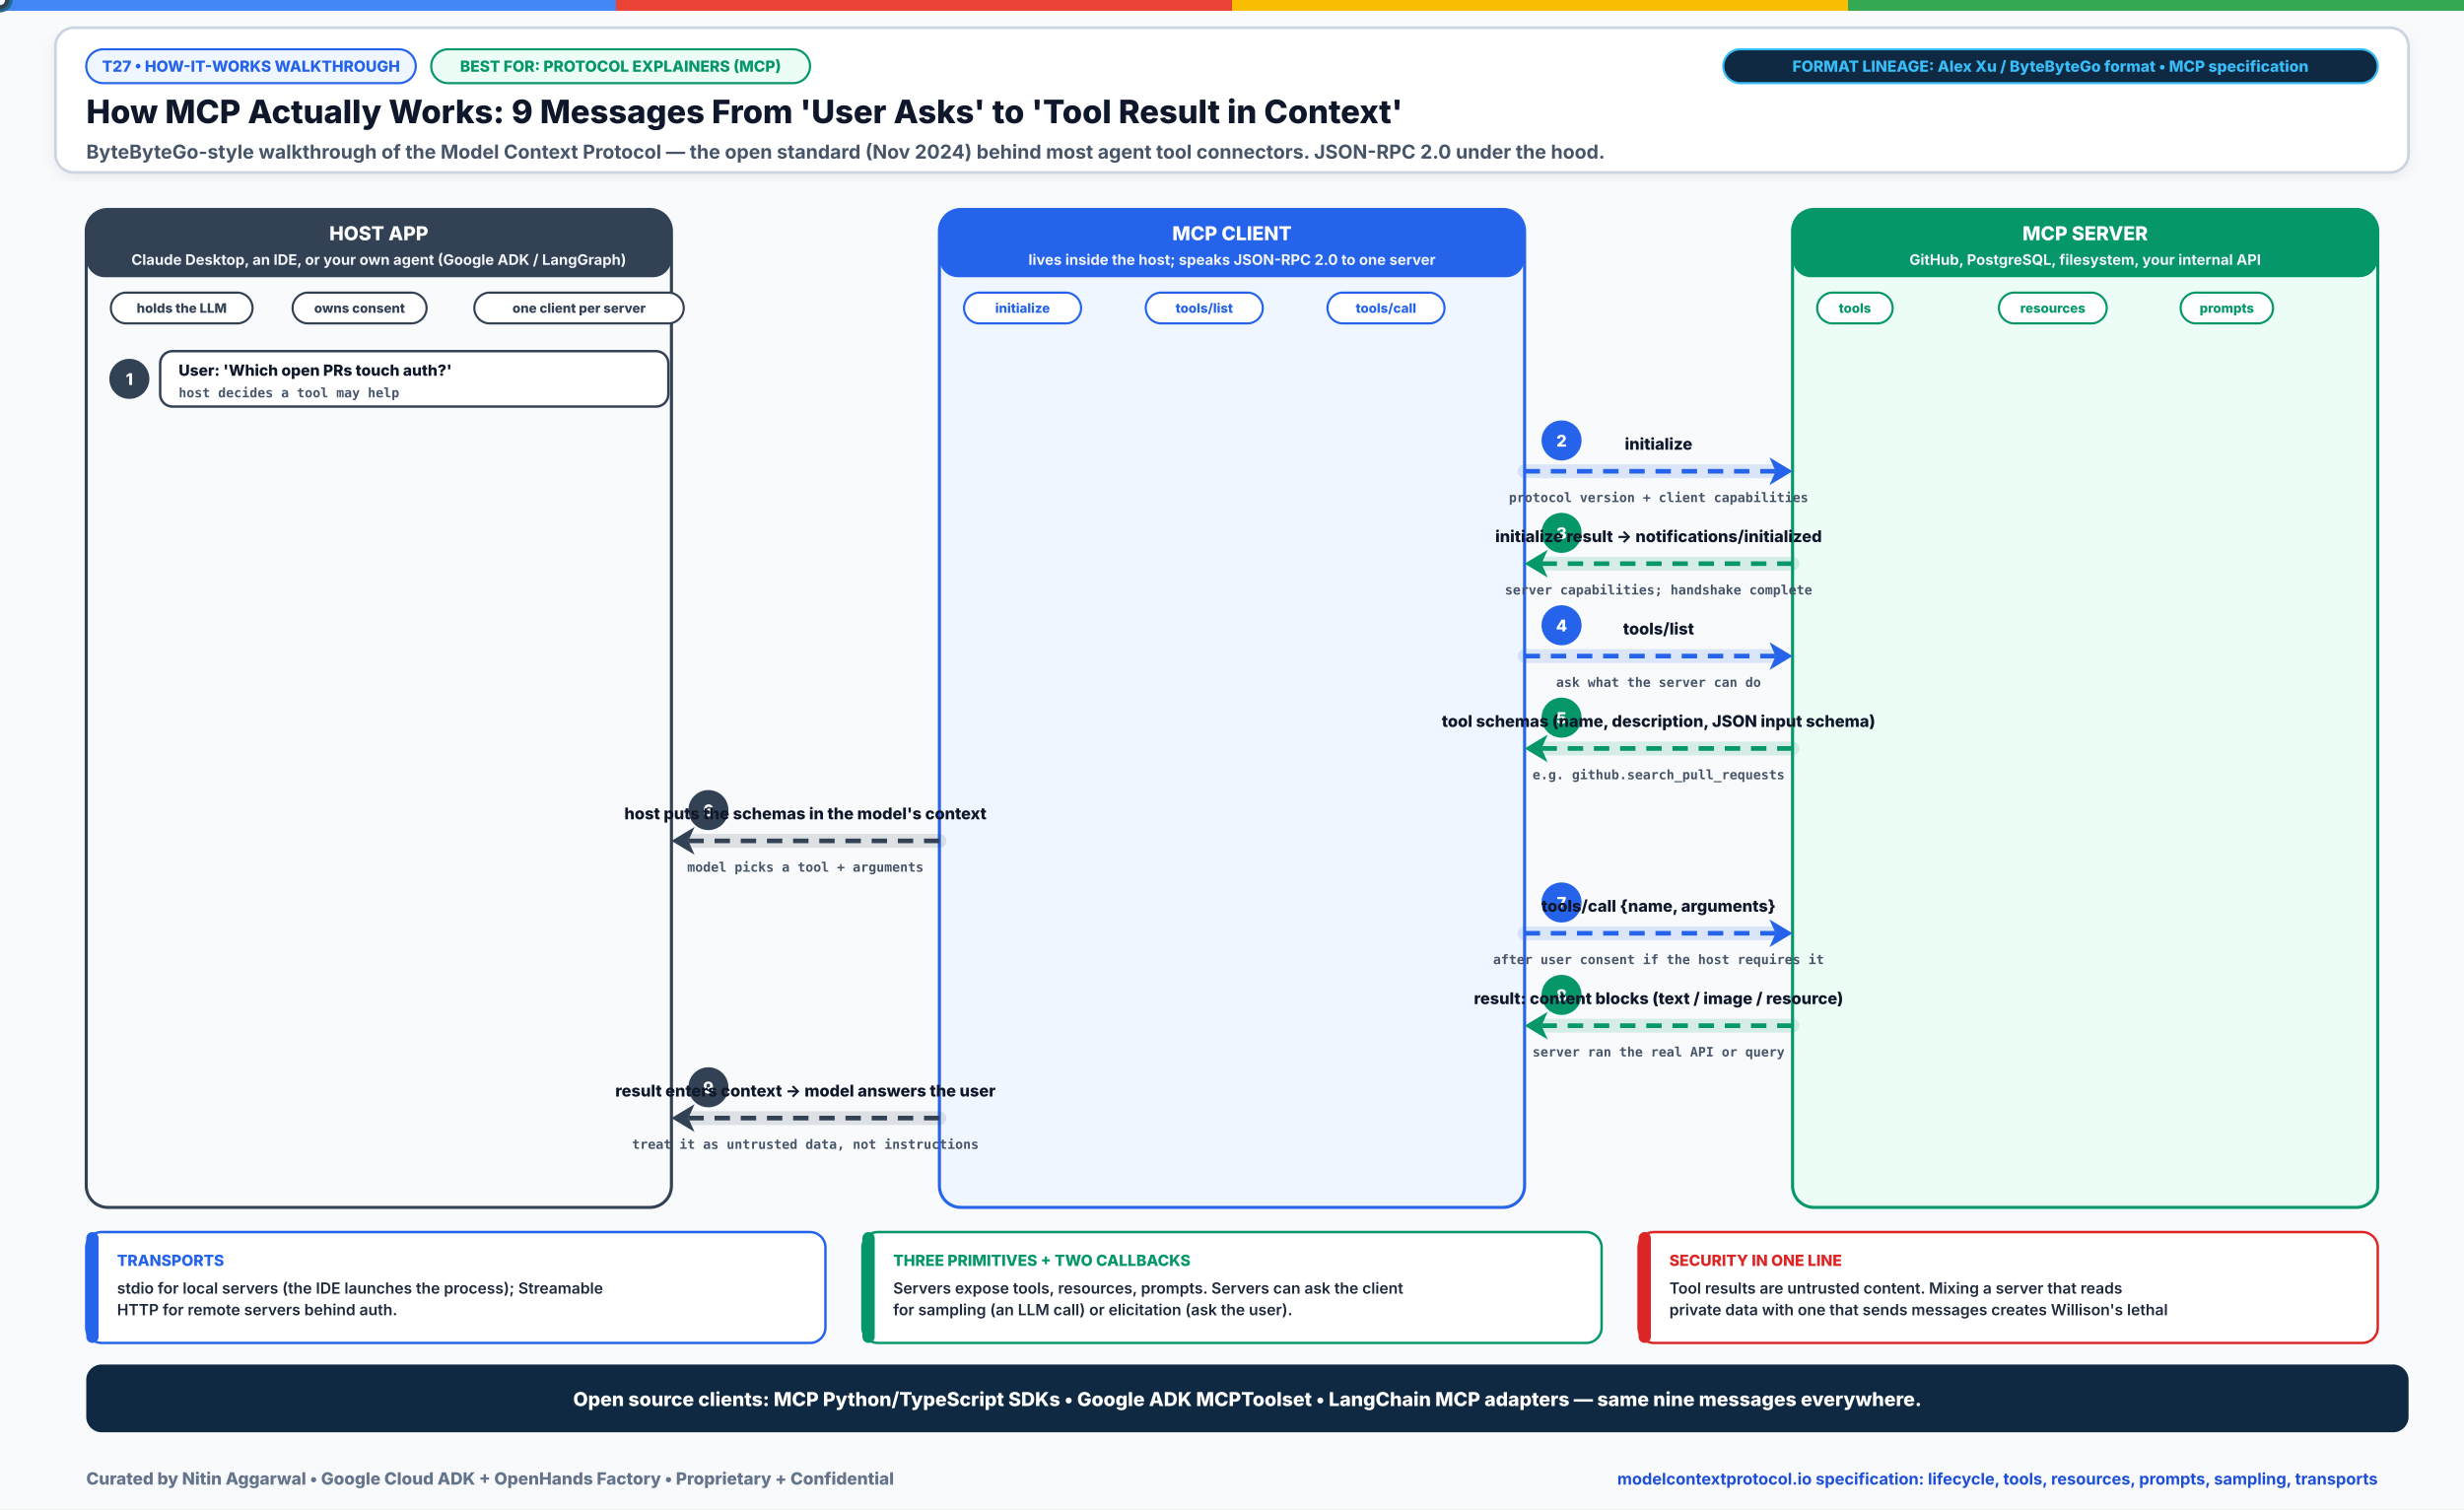
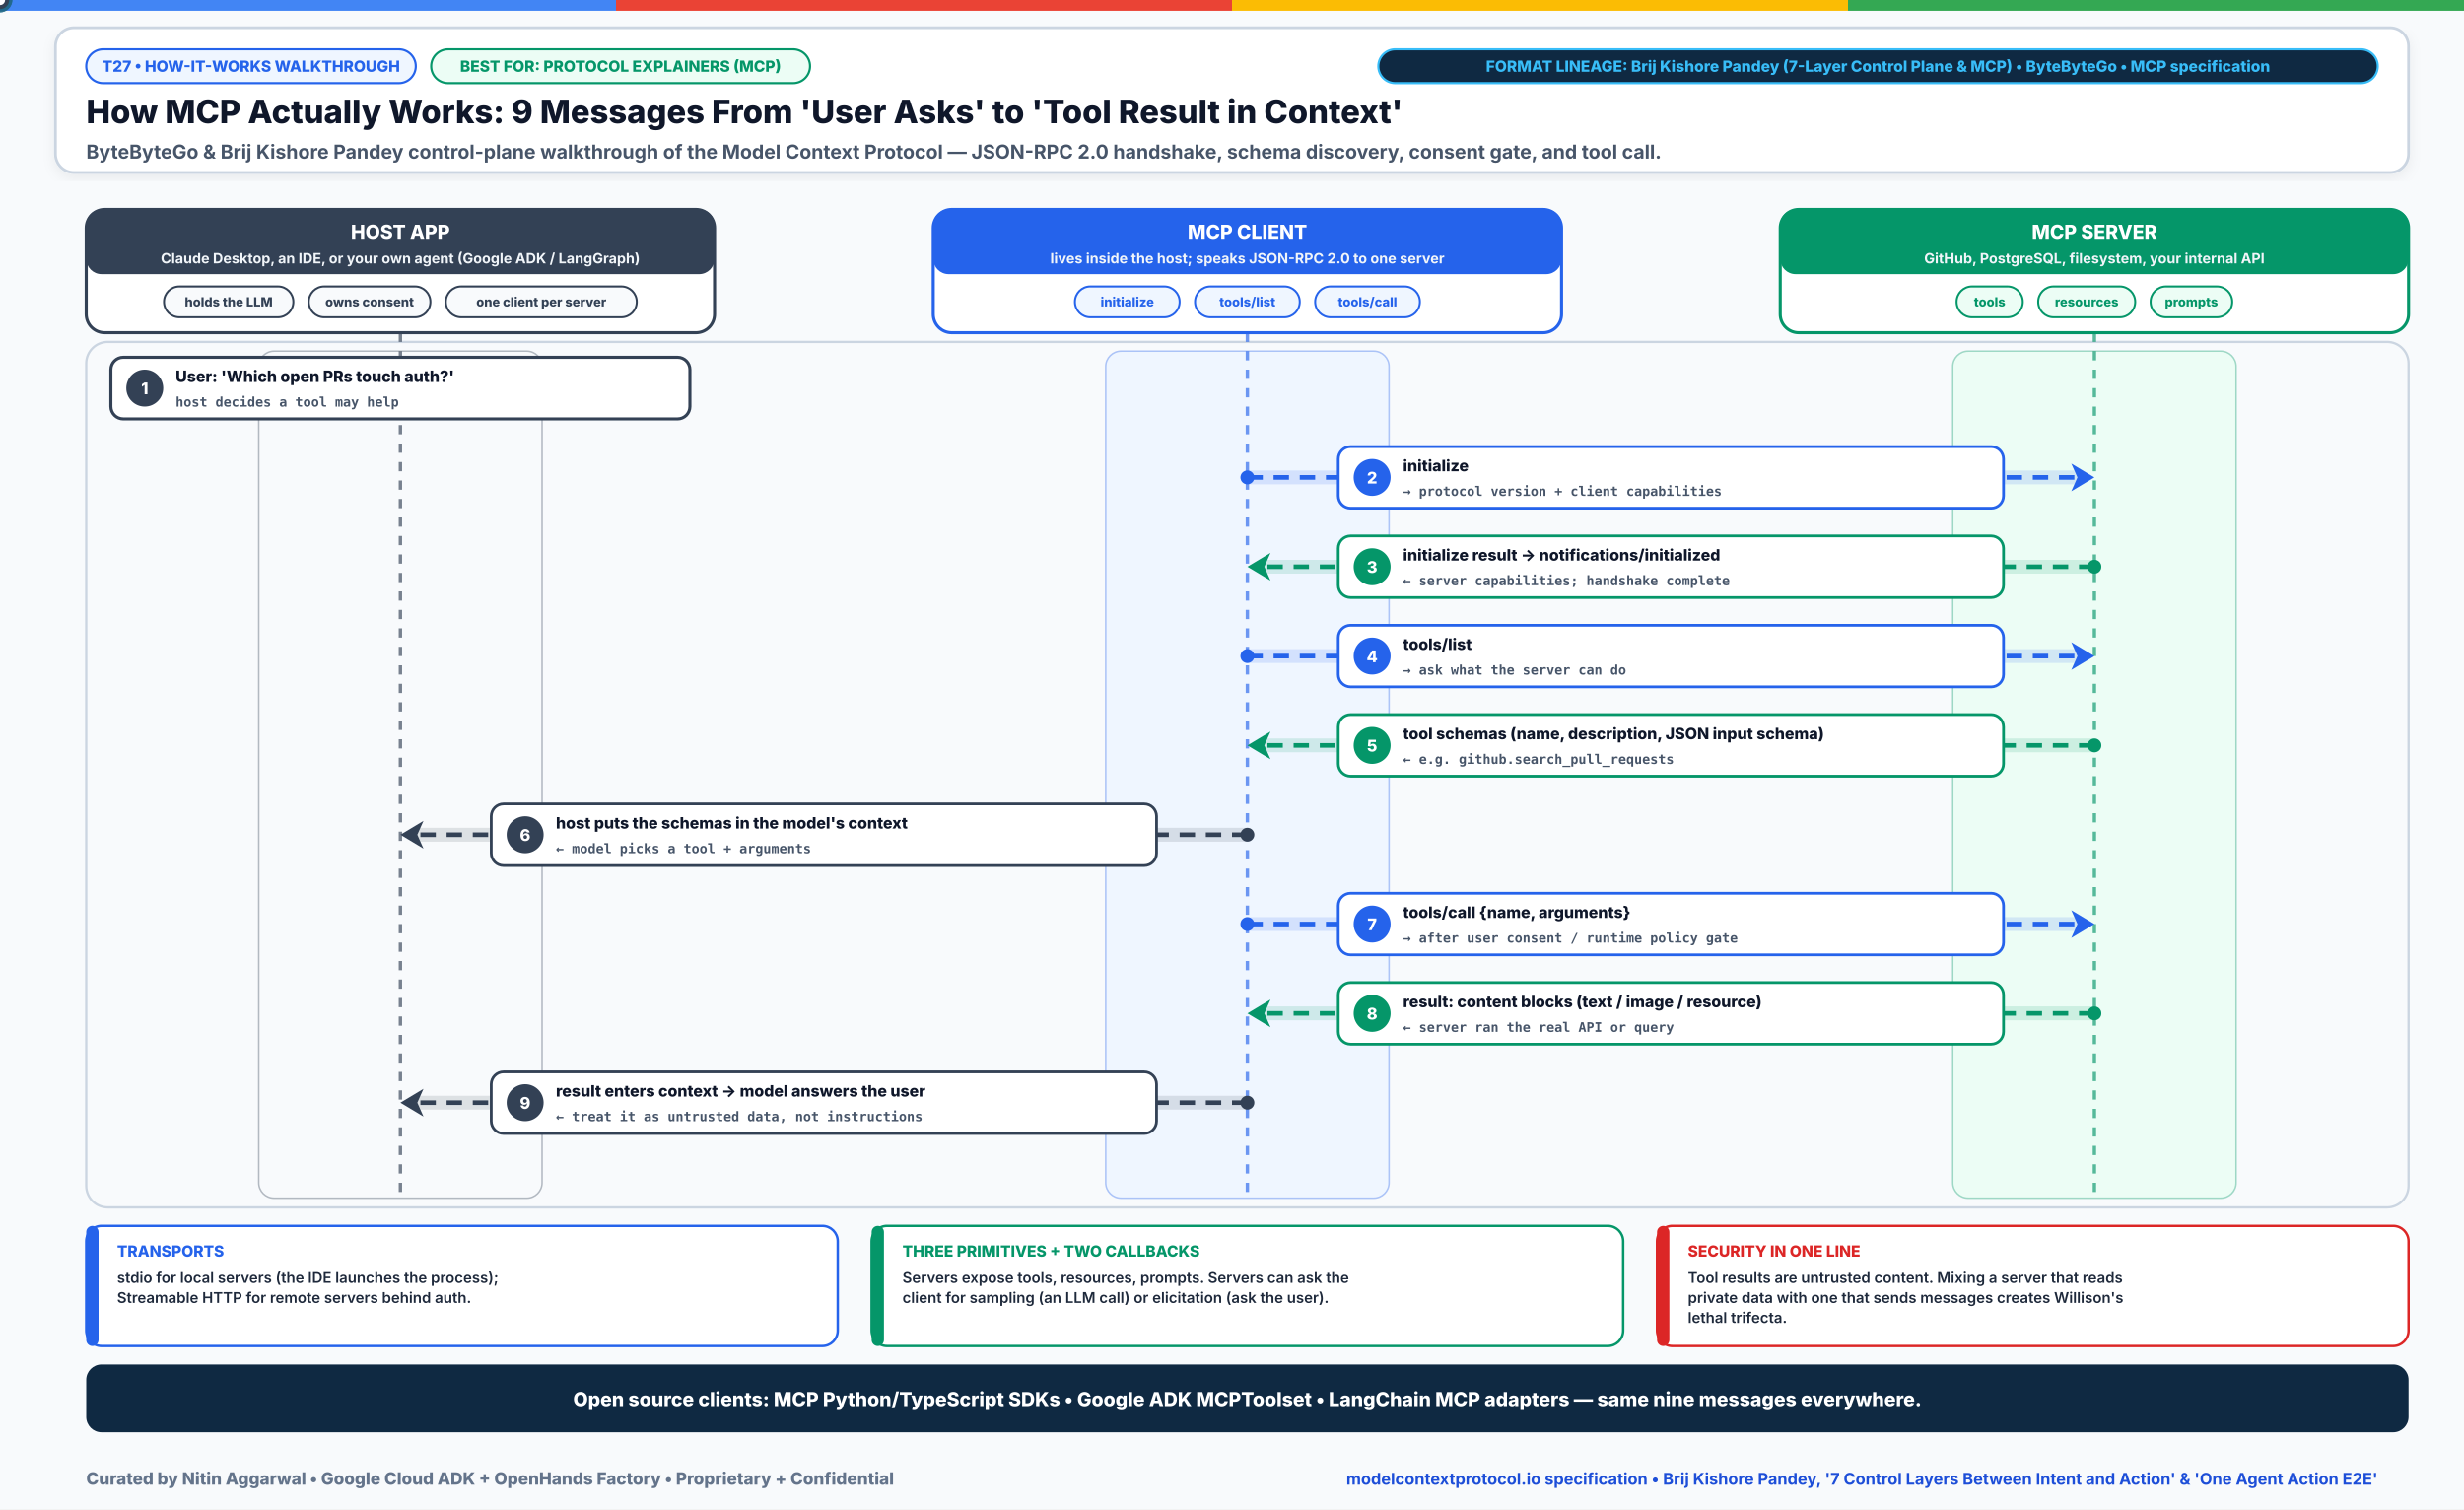
<svg xmlns="http://www.w3.org/2000/svg" viewBox="0 0 1600 980" width="1600" height="980">
  <defs>
    <filter id="shadow" x="-2%" y="-2%" width="104%" height="108%">
      <feDropShadow dx="0" dy="3" stdDeviation="4" flood-color="#0F172A" flood-opacity="0.06" />
    </filter>
    <style>
@keyframes flowDash { from { stroke-dashoffset: 40; } to { stroke-dashoffset: 0; } }
.flow-line { animation: flowDash 1.0s linear infinite; }
@keyframes pulseStroke { 0%,100% { stroke-width: 2.4px; } 50% { stroke-width: 5px; } }
.pulse { animation: pulseStroke 2.2s ease-in-out infinite; }
@keyframes blink { 0%,100% { opacity: 1; } 50% { opacity: 0.35; } }
.blink { animation: blink 1.4s ease-in-out infinite; }
@keyframes growX { from { transform: scaleX(0.02); } to { transform: scaleX(1); } }
.grow-x { transform-box: fill-box; transform-origin: left center; animation: growX 1.5s ease-out 0.2s both; }
@keyframes breathe { 0%,100% { transform: scale(1); } 50% { transform: scale(1.05); } }
.breathe { transform-box: fill-box; transform-origin: center; animation: breathe 2.6s ease-in-out infinite; }
</style>
  </defs>
  <rect x="0.0" y="0.0" width="1600.0" height="980.0" rx="0" fill="#F8FAFC" />
  <rect x="0.0" y="0.0" width="400.0" height="7.0" rx="0" fill="#4285F4" />
  <rect x="400.0" y="0.0" width="400.0" height="7.0" rx="0" fill="#EA4335" />
  <rect x="800.0" y="0.0" width="400.0" height="7.0" rx="0" fill="#FBBC04" />
  <rect x="1200.0" y="0.0" width="400.0" height="7.0" rx="0" fill="#34A853" />
  <rect x="36.0" y="18.0" width="1528.0" height="94.0" rx="12" fill="#FFFFFF" stroke="#CBD5E1" stroke-width="1.8" filter="url(#shadow)" />
  <rect x="56.0" y="32.0" width="214" height="22" rx="11.0" fill="#EFF6FF" stroke="#2563EB" stroke-width="1.4" />
  <text x="163.0" y="46.6" font-family="Inter, -apple-system, Helvetica, Arial, sans-serif" font-size="10" font-weight="800" fill="#2563EB" text-anchor="middle">T27 • HOW-IT-WORKS WALKTHROUGH</text>
  <rect x="280.0" y="32.0" width="246" height="22" rx="11.0" fill="#ECFDF5" stroke="#059669" stroke-width="1.4" />
  <text x="403.0" y="46.6" font-family="Inter, -apple-system, Helvetica, Arial, sans-serif" font-size="10" font-weight="800" fill="#059669" text-anchor="middle">BEST FOR: PROTOCOL EXPLAINERS (MCP)</text>
-   <rect x="1119.0" y="32.0" width="425" height="22" rx="11.0" fill="#0F2942" stroke="#38BDF8" stroke-width="1.4" />
-   <text x="1331.5" y="46.6" font-family="Inter, -apple-system, Helvetica, Arial, sans-serif" font-size="10" font-weight="800" fill="#38BDF8" text-anchor="middle">FORMAT LINEAGE: Alex Xu / ByteByteGo format • MCP specification</text>
+   <rect x="895.0" y="32.0" width="649" height="22" rx="11.0" fill="#0F2942" stroke="#38BDF8" stroke-width="1.4" />
+   <text x="1219.5" y="46.6" font-family="Inter, -apple-system, Helvetica, Arial, sans-serif" font-size="10" font-weight="800" fill="#38BDF8" text-anchor="middle">FORMAT LINEAGE: Brij Kishore Pandey (7-Layer Control Plane &amp; MCP) • ByteByteGo • MCP specification</text>
  <text x="56.0" y="80.0" font-family="Inter, -apple-system, Helvetica, Arial, sans-serif" font-size="21" font-weight="800" fill="#0F172A" text-anchor="start">How MCP Actually Works: 9 Messages From 'User Asks' to 'Tool Result in Context'</text>
-   <text x="56.0" y="103.0" font-family="Inter, -apple-system, Helvetica, Arial, sans-serif" font-size="12.5" font-weight="700" fill="#475569" text-anchor="start">ByteByteGo-style walkthrough of the Model Context Protocol — the open standard (Nov 2024) behind most agent tool connectors. JSON-RPC 2.0 under the hood.</text>
-   <rect x="56.0" y="136.0" width="380.0" height="648.0" rx="14" fill="#F8FAFC" stroke="#334155" stroke-width="2" />
-   <rect x="56.0" y="136.0" width="380.0" height="44.0" rx="12" fill="#334155" />
-   <text x="246.0" y="156.0" font-family="Inter, -apple-system, Helvetica, Arial, sans-serif" font-size="12.5" font-weight="800" fill="#FFFFFF" text-anchor="middle">HOST APP</text>
-   <text x="246.0" y="172.0" font-family="Inter, -apple-system, Helvetica, Arial, sans-serif" font-size="9.5" font-weight="700" fill="#F1F5F9" text-anchor="middle">Claude Desktop, an IDE, or your own agent (Google ADK / LangGraph)</text>
-   <rect x="72.0" y="190.0" width="92" height="20" rx="10.0" fill="#FFFFFF" stroke="#334155" stroke-width="1.4" />
-   <text x="118.0" y="203.1" font-family="Inter, -apple-system, Helvetica, Arial, sans-serif" font-size="8.5" font-weight="800" fill="#334155" text-anchor="middle">holds the LLM</text>
-   <rect x="190.0" y="190.0" width="87" height="20" rx="10.0" fill="#FFFFFF" stroke="#334155" stroke-width="1.4" />
-   <text x="233.5" y="203.1" font-family="Inter, -apple-system, Helvetica, Arial, sans-serif" font-size="8.5" font-weight="800" fill="#334155" text-anchor="middle">owns consent</text>
-   <rect x="308.0" y="190.0" width="136" height="20" rx="10.0" fill="#FFFFFF" stroke="#334155" stroke-width="1.4" />
-   <text x="376.0" y="203.1" font-family="Inter, -apple-system, Helvetica, Arial, sans-serif" font-size="8.5" font-weight="800" fill="#334155" text-anchor="middle">one client per server</text>
-   <rect x="610.0" y="136.0" width="380.0" height="648.0" rx="14" fill="#EFF6FF" stroke="#2563EB" stroke-width="2" />
-   <rect x="610.0" y="136.0" width="380.0" height="44.0" rx="12" fill="#2563EB" />
-   <text x="800.0" y="156.0" font-family="Inter, -apple-system, Helvetica, Arial, sans-serif" font-size="12.5" font-weight="800" fill="#FFFFFF" text-anchor="middle">MCP CLIENT</text>
-   <text x="800.0" y="172.0" font-family="Inter, -apple-system, Helvetica, Arial, sans-serif" font-size="9.5" font-weight="700" fill="#F1F5F9" text-anchor="middle">lives inside the host; speaks JSON-RPC 2.0 to one server</text>
-   <rect x="626.0" y="190.0" width="76" height="20" rx="10.0" fill="#FFFFFF" stroke="#2563EB" stroke-width="1.4" />
-   <text x="664.0" y="203.1" font-family="Inter, -apple-system, Helvetica, Arial, sans-serif" font-size="8.5" font-weight="800" fill="#2563EB" text-anchor="middle">initialize</text>
-   <rect x="744.0" y="190.0" width="76" height="20" rx="10.0" fill="#FFFFFF" stroke="#2563EB" stroke-width="1.4" />
-   <text x="782.0" y="203.1" font-family="Inter, -apple-system, Helvetica, Arial, sans-serif" font-size="8.5" font-weight="800" fill="#2563EB" text-anchor="middle">tools/list</text>
-   <rect x="862.0" y="190.0" width="76" height="20" rx="10.0" fill="#FFFFFF" stroke="#2563EB" stroke-width="1.4" />
-   <text x="900.0" y="203.1" font-family="Inter, -apple-system, Helvetica, Arial, sans-serif" font-size="8.5" font-weight="800" fill="#2563EB" text-anchor="middle">tools/call</text>
-   <rect x="1164.0" y="136.0" width="380.0" height="648.0" rx="14" fill="#ECFDF5" stroke="#059669" stroke-width="2" />
-   <rect x="1164.0" y="136.0" width="380.0" height="44.0" rx="12" fill="#059669" />
-   <text x="1354.0" y="156.0" font-family="Inter, -apple-system, Helvetica, Arial, sans-serif" font-size="12.5" font-weight="800" fill="#FFFFFF" text-anchor="middle">MCP SERVER</text>
-   <text x="1354.0" y="172.0" font-family="Inter, -apple-system, Helvetica, Arial, sans-serif" font-size="9.5" font-weight="700" fill="#F1F5F9" text-anchor="middle">GitHub, PostgreSQL, filesystem, your internal API</text>
-   <rect x="1180.0" y="190.0" width="49" height="20" rx="10.0" fill="#FFFFFF" stroke="#059669" stroke-width="1.4" />
-   <text x="1204.5" y="203.1" font-family="Inter, -apple-system, Helvetica, Arial, sans-serif" font-size="8.5" font-weight="800" fill="#059669" text-anchor="middle">tools</text>
-   <rect x="1298.0" y="190.0" width="70" height="20" rx="10.0" fill="#FFFFFF" stroke="#059669" stroke-width="1.4" />
-   <text x="1333.0" y="203.1" font-family="Inter, -apple-system, Helvetica, Arial, sans-serif" font-size="8.5" font-weight="800" fill="#059669" text-anchor="middle">resources</text>
-   <rect x="1416.0" y="190.0" width="60" height="20" rx="10.0" fill="#FFFFFF" stroke="#059669" stroke-width="1.4" />
-   <text x="1446.0" y="203.1" font-family="Inter, -apple-system, Helvetica, Arial, sans-serif" font-size="8.5" font-weight="800" fill="#059669" text-anchor="middle">prompts</text>
-   <circle cx="84.0" cy="246.0" r="13" fill="#334155" />
-   <text x="84.0" y="250.0" font-family="Inter, -apple-system, Helvetica, Arial, sans-serif" font-size="10.5" font-weight="800" fill="#FFFFFF" text-anchor="middle">1</text>
-   <rect x="104.0" y="228.0" width="330.0" height="36.0" rx="8" fill="#FFFFFF" stroke="#334155" stroke-width="1.6" />
-   <text x="116.0" y="244.0" font-family="Inter, -apple-system, Helvetica, Arial, sans-serif" font-size="10" font-weight="800" fill="#0F172A" text-anchor="start">User: 'Which open PRs touch auth?'</text>
-   <text x="116.0" y="258.0" font-family="ui-monospace, SFMono-Regular, Menlo, monospace" font-size="8.5" font-weight="700" fill="#475569" text-anchor="start">host decides a tool may help</text>
-   <path d="M 990.0 306.0 L 1154.0 306.0" fill="none" stroke="#2563EB" stroke-opacity="0.14" stroke-width="9" stroke-linecap="round" stroke-linejoin="round" />
-   <path d="M 990.0 306.0 L 1154.0 306.0" class="flow-line" fill="none" stroke="#2563EB" stroke-width="3" stroke-linejoin="round" stroke-dasharray="10 7" stroke-dashoffset="0.0" />
-   <polygon points="0,0 -15,-9 -11,0 -15,9" fill="#2563EB" transform="translate(1164.0 306.0) rotate(0.0)" />
+   <text x="56.0" y="103.0" font-family="Inter, -apple-system, Helvetica, Arial, sans-serif" font-size="12.5" font-weight="700" fill="#475569" text-anchor="start">ByteByteGo &amp; Brij Kishore Pandey control-plane walkthrough of the Model Context Protocol — JSON-RPC 2.0 handshake, schema discovery, consent gate, and tool call.</text>
+   <rect x="56.0" y="222.0" width="1508.0" height="562.0" rx="14" fill="#F8FAFC" stroke="#CBD5E1" stroke-width="1.5" />
+   <rect x="168.0" y="228.0" width="184.0" height="550.0" rx="10" fill="#F8FAFC" stroke="#334155" stroke-width="1.0" stroke-opacity="0.35" />
+   <line x1="260.0" y1="216" x2="260.0" y2="776" stroke="#334155" stroke-width="2.2" stroke-dasharray="6 6" stroke-opacity="0.65" />
+   <rect x="56.0" y="136.0" width="408.0" height="80.0" rx="12" fill="#FFFFFF" stroke="#334155" stroke-width="2" />
+   <rect x="56.0" y="136.0" width="408.0" height="42.0" rx="10" fill="#334155" />
+   <text x="260.0" y="155.0" font-family="Inter, -apple-system, Helvetica, Arial, sans-serif" font-size="12.5" font-weight="800" fill="#FFFFFF" text-anchor="middle">HOST APP</text>
+   <text x="260.0" y="171.0" font-family="Inter, -apple-system, Helvetica, Arial, sans-serif" font-size="9.2" font-weight="700" fill="#F1F5F9" text-anchor="middle">Claude Desktop, an IDE, or your own agent (Google ADK / LangGraph)</text>
+   <rect x="106.5" y="186" width="84" height="20" rx="10" fill="#F8FAFC" stroke="#334155" stroke-width="1.3" />
+   <text x="148.5" y="199.0" font-family="Inter, -apple-system, Helvetica, Arial, sans-serif" font-size="8.3" font-weight="800" fill="#334155" text-anchor="middle">holds the LLM</text>
+   <rect x="200.5" y="186" width="79" height="20" rx="10" fill="#F8FAFC" stroke="#334155" stroke-width="1.3" />
+   <text x="240.0" y="199.0" font-family="Inter, -apple-system, Helvetica, Arial, sans-serif" font-size="8.3" font-weight="800" fill="#334155" text-anchor="middle">owns consent</text>
+   <rect x="289.5" y="186" width="124" height="20" rx="10" fill="#F8FAFC" stroke="#334155" stroke-width="1.3" />
+   <text x="351.5" y="199.0" font-family="Inter, -apple-system, Helvetica, Arial, sans-serif" font-size="8.3" font-weight="800" fill="#334155" text-anchor="middle">one client per server</text>
+   <rect x="718.0" y="228.0" width="184.0" height="550.0" rx="10" fill="#EFF6FF" stroke="#2563EB" stroke-width="1.0" stroke-opacity="0.35" />
+   <line x1="810.0" y1="216" x2="810.0" y2="776" stroke="#2563EB" stroke-width="2.2" stroke-dasharray="6 6" stroke-opacity="0.65" />
+   <rect x="606.0" y="136.0" width="408.0" height="80.0" rx="12" fill="#FFFFFF" stroke="#2563EB" stroke-width="2" />
+   <rect x="606.0" y="136.0" width="408.0" height="42.0" rx="10" fill="#2563EB" />
+   <text x="810.0" y="155.0" font-family="Inter, -apple-system, Helvetica, Arial, sans-serif" font-size="12.5" font-weight="800" fill="#FFFFFF" text-anchor="middle">MCP CLIENT</text>
+   <text x="810.0" y="171.0" font-family="Inter, -apple-system, Helvetica, Arial, sans-serif" font-size="9.2" font-weight="700" fill="#F1F5F9" text-anchor="middle">lives inside the host; speaks JSON-RPC 2.0 to one server</text>
+   <rect x="698.0" y="186" width="68" height="20" rx="10" fill="#EFF6FF" stroke="#2563EB" stroke-width="1.3" />
+   <text x="732.0" y="199.0" font-family="Inter, -apple-system, Helvetica, Arial, sans-serif" font-size="8.3" font-weight="800" fill="#2563EB" text-anchor="middle">initialize</text>
+   <rect x="776.0" y="186" width="68" height="20" rx="10" fill="#EFF6FF" stroke="#2563EB" stroke-width="1.3" />
+   <text x="810.0" y="199.0" font-family="Inter, -apple-system, Helvetica, Arial, sans-serif" font-size="8.3" font-weight="800" fill="#2563EB" text-anchor="middle">tools/list</text>
+   <rect x="854.0" y="186" width="68" height="20" rx="10" fill="#EFF6FF" stroke="#2563EB" stroke-width="1.3" />
+   <text x="888.0" y="199.0" font-family="Inter, -apple-system, Helvetica, Arial, sans-serif" font-size="8.3" font-weight="800" fill="#2563EB" text-anchor="middle">tools/call</text>
+   <rect x="1268.0" y="228.0" width="184.0" height="550.0" rx="10" fill="#ECFDF5" stroke="#059669" stroke-width="1.0" stroke-opacity="0.35" />
+   <line x1="1360.0" y1="216" x2="1360.0" y2="776" stroke="#059669" stroke-width="2.2" stroke-dasharray="6 6" stroke-opacity="0.65" />
+   <rect x="1156.0" y="136.0" width="408.0" height="80.0" rx="12" fill="#FFFFFF" stroke="#059669" stroke-width="2" />
+   <rect x="1156.0" y="136.0" width="408.0" height="42.0" rx="10" fill="#059669" />
+   <text x="1360.0" y="155.0" font-family="Inter, -apple-system, Helvetica, Arial, sans-serif" font-size="12.5" font-weight="800" fill="#FFFFFF" text-anchor="middle">MCP SERVER</text>
+   <text x="1360.0" y="171.0" font-family="Inter, -apple-system, Helvetica, Arial, sans-serif" font-size="9.2" font-weight="700" fill="#F1F5F9" text-anchor="middle">GitHub, PostgreSQL, filesystem, your internal API</text>
+   <rect x="1270.5" y="186" width="43" height="20" rx="10" fill="#ECFDF5" stroke="#059669" stroke-width="1.3" />
+   <text x="1292.0" y="199.0" font-family="Inter, -apple-system, Helvetica, Arial, sans-serif" font-size="8.3" font-weight="800" fill="#059669" text-anchor="middle">tools</text>
+   <rect x="1323.5" y="186" width="63" height="20" rx="10" fill="#ECFDF5" stroke="#059669" stroke-width="1.3" />
+   <text x="1355.0" y="199.0" font-family="Inter, -apple-system, Helvetica, Arial, sans-serif" font-size="8.3" font-weight="800" fill="#059669" text-anchor="middle">resources</text>
+   <rect x="1396.5" y="186" width="53" height="20" rx="10" fill="#ECFDF5" stroke="#059669" stroke-width="1.3" />
+   <text x="1423.0" y="199.0" font-family="Inter, -apple-system, Helvetica, Arial, sans-serif" font-size="8.3" font-weight="800" fill="#059669" text-anchor="middle">prompts</text>
+   <rect x="72.0" y="232.0" width="376.0" height="40.0" rx="8" fill="#FFFFFF" stroke="#334155" stroke-width="2.0" />
+   <circle cx="94.0" cy="252.0" r="12" fill="#334155" />
+   <text x="94.0" y="256.0" font-family="Inter, -apple-system, Helvetica, Arial, sans-serif" font-size="10.5" font-weight="800" fill="#FFFFFF" text-anchor="middle">1</text>
+   <text x="114.0" y="248.0" font-family="Inter, -apple-system, Helvetica, Arial, sans-serif" font-size="10.2" font-weight="800" fill="#0F172A" text-anchor="start">User: 'Which open PRs touch auth?'</text>
+   <text x="114.0" y="264.0" font-family="ui-monospace, SFMono-Regular, Menlo, monospace" font-size="8.6" font-weight="700" fill="#475569" text-anchor="start">host decides a tool may help</text>
+   <path d="M 810.0 310.0 L 1350.0 310.0" fill="none" stroke="#2563EB" stroke-opacity="0.14" stroke-width="9.0" stroke-linecap="round" stroke-linejoin="round" />
+   <path d="M 810.0 310.0 L 1350.0 310.0" class="flow-line" fill="none" stroke="#2563EB" stroke-width="3.0" stroke-linejoin="round" stroke-dasharray="10 7" stroke-dashoffset="0.0" />
+   <polygon points="0,0 -15,-9 -11,0 -15,9" fill="#2563EB" transform="translate(1360.0 310.0) rotate(0.0)" />
  <g>
    <circle r="8" fill="#2563EB" fill-opacity="0.26" />
    <circle r="4.6" fill="#FFFFFF" stroke="#2563EB" stroke-width="2.6" />
-     <animateMotion dur="1.60s" begin="-0.00s" repeatCount="indefinite" path="M 990.0 306.0 L 1154.0 306.0" />
-   </g>
-   <circle cx="1014.0" cy="286.0" r="13" fill="#2563EB" />
-   <text x="1014.0" y="290.0" font-family="Inter, -apple-system, Helvetica, Arial, sans-serif" font-size="10.5" font-weight="800" fill="#FFFFFF" text-anchor="middle">2</text>
-   <text x="1077.0" y="292.0" font-family="Inter, -apple-system, Helvetica, Arial, sans-serif" font-size="10.5" font-weight="800" fill="#0F172A" text-anchor="middle">initialize</text>
-   <text x="1077.0" y="326.0" font-family="ui-monospace, SFMono-Regular, Menlo, monospace" font-size="8.5" font-weight="700" fill="#475569" text-anchor="middle">protocol version + client capabilities</text>
-   <path d="M 1164.0 366.0 L 1000.0 366.0" fill="none" stroke="#059669" stroke-opacity="0.14" stroke-width="9" stroke-linecap="round" stroke-linejoin="round" />
-   <path d="M 1164.0 366.0 L 1000.0 366.0" class="flow-line" fill="none" stroke="#059669" stroke-width="3" stroke-linejoin="round" stroke-dasharray="10 7" stroke-dashoffset="0.0" />
-   <polygon points="0,0 -15,-9 -11,0 -15,9" fill="#059669" transform="translate(990.0 366.0) rotate(180.0)" />
+     <animateMotion dur="1.60s" begin="-0.00s" repeatCount="indefinite" path="M 810.0 310.0 L 1350.0 310.0" />
+   </g>
+   <circle cx="810.0" cy="310.0" r="4.5" fill="#2563EB" />
+   <rect x="869.0" y="290.0" width="432.0" height="40.0" rx="8" fill="#FFFFFF" stroke="#2563EB" stroke-width="1.8" />
+   <circle cx="891.0" cy="310.0" r="12" fill="#2563EB" />
+   <text x="891.0" y="314.0" font-family="Inter, -apple-system, Helvetica, Arial, sans-serif" font-size="10.5" font-weight="800" fill="#FFFFFF" text-anchor="middle">2</text>
+   <text x="911.0" y="306.0" font-family="Inter, -apple-system, Helvetica, Arial, sans-serif" font-size="10.2" font-weight="800" fill="#0F172A" text-anchor="start">initialize</text>
+   <text x="911.0" y="322.0" font-family="ui-monospace, SFMono-Regular, Menlo, monospace" font-size="8.6" font-weight="700" fill="#475569" text-anchor="start">→ protocol version + client capabilities</text>
+   <path d="M 1360.0 368.0 L 820.0 368.0" fill="none" stroke="#059669" stroke-opacity="0.14" stroke-width="9.0" stroke-linecap="round" stroke-linejoin="round" />
+   <path d="M 1360.0 368.0 L 820.0 368.0" class="flow-line" fill="none" stroke="#059669" stroke-width="3.0" stroke-linejoin="round" stroke-dasharray="10 7" stroke-dashoffset="0.0" />
+   <polygon points="0,0 -15,-9 -11,0 -15,9" fill="#059669" transform="translate(810.0 368.0) rotate(180.0)" />
  <g>
    <circle r="8" fill="#059669" fill-opacity="0.26" />
    <circle r="4.6" fill="#FFFFFF" stroke="#059669" stroke-width="2.6" />
-     <animateMotion dur="1.60s" begin="-0.00s" repeatCount="indefinite" path="M 1164.0 366.0 L 1000.0 366.0" />
-   </g>
-   <circle cx="1014.0" cy="346.0" r="13" fill="#059669" />
-   <text x="1014.0" y="350.0" font-family="Inter, -apple-system, Helvetica, Arial, sans-serif" font-size="10.5" font-weight="800" fill="#FFFFFF" text-anchor="middle">3</text>
-   <text x="1077.0" y="352.0" font-family="Inter, -apple-system, Helvetica, Arial, sans-serif" font-size="10.5" font-weight="800" fill="#0F172A" text-anchor="middle">initialize result → notifications/initialized</text>
-   <text x="1077.0" y="386.0" font-family="ui-monospace, SFMono-Regular, Menlo, monospace" font-size="8.5" font-weight="700" fill="#475569" text-anchor="middle">server capabilities; handshake complete</text>
-   <path d="M 990.0 426.0 L 1154.0 426.0" fill="none" stroke="#2563EB" stroke-opacity="0.14" stroke-width="9" stroke-linecap="round" stroke-linejoin="round" />
-   <path d="M 990.0 426.0 L 1154.0 426.0" class="flow-line" fill="none" stroke="#2563EB" stroke-width="3" stroke-linejoin="round" stroke-dasharray="10 7" stroke-dashoffset="0.0" />
-   <polygon points="0,0 -15,-9 -11,0 -15,9" fill="#2563EB" transform="translate(1164.0 426.0) rotate(0.0)" />
+     <animateMotion dur="1.60s" begin="-0.00s" repeatCount="indefinite" path="M 1360.0 368.0 L 820.0 368.0" />
+   </g>
+   <circle cx="1360.0" cy="368.0" r="4.5" fill="#059669" />
+   <rect x="869.0" y="348.0" width="432.0" height="40.0" rx="8" fill="#FFFFFF" stroke="#059669" stroke-width="1.8" />
+   <circle cx="891.0" cy="368.0" r="12" fill="#059669" />
+   <text x="891.0" y="372.0" font-family="Inter, -apple-system, Helvetica, Arial, sans-serif" font-size="10.5" font-weight="800" fill="#FFFFFF" text-anchor="middle">3</text>
+   <text x="911.0" y="364.0" font-family="Inter, -apple-system, Helvetica, Arial, sans-serif" font-size="10.2" font-weight="800" fill="#0F172A" text-anchor="start">initialize result → notifications/initialized</text>
+   <text x="911.0" y="380.0" font-family="ui-monospace, SFMono-Regular, Menlo, monospace" font-size="8.6" font-weight="700" fill="#475569" text-anchor="start">← server capabilities; handshake complete</text>
+   <path d="M 810.0 426.0 L 1350.0 426.0" fill="none" stroke="#2563EB" stroke-opacity="0.14" stroke-width="9.0" stroke-linecap="round" stroke-linejoin="round" />
+   <path d="M 810.0 426.0 L 1350.0 426.0" class="flow-line" fill="none" stroke="#2563EB" stroke-width="3.0" stroke-linejoin="round" stroke-dasharray="10 7" stroke-dashoffset="0.0" />
+   <polygon points="0,0 -15,-9 -11,0 -15,9" fill="#2563EB" transform="translate(1360.0 426.0) rotate(0.0)" />
  <g>
    <circle r="8" fill="#2563EB" fill-opacity="0.26" />
    <circle r="4.6" fill="#FFFFFF" stroke="#2563EB" stroke-width="2.6" />
-     <animateMotion dur="1.60s" begin="-0.00s" repeatCount="indefinite" path="M 990.0 426.0 L 1154.0 426.0" />
-   </g>
-   <circle cx="1014.0" cy="406.0" r="13" fill="#2563EB" />
-   <text x="1014.0" y="410.0" font-family="Inter, -apple-system, Helvetica, Arial, sans-serif" font-size="10.5" font-weight="800" fill="#FFFFFF" text-anchor="middle">4</text>
-   <text x="1077.0" y="412.0" font-family="Inter, -apple-system, Helvetica, Arial, sans-serif" font-size="10.5" font-weight="800" fill="#0F172A" text-anchor="middle">tools/list</text>
-   <text x="1077.0" y="446.0" font-family="ui-monospace, SFMono-Regular, Menlo, monospace" font-size="8.5" font-weight="700" fill="#475569" text-anchor="middle">ask what the server can do</text>
-   <path d="M 1164.0 486.0 L 1000.0 486.0" fill="none" stroke="#059669" stroke-opacity="0.14" stroke-width="9" stroke-linecap="round" stroke-linejoin="round" />
-   <path d="M 1164.0 486.0 L 1000.0 486.0" class="flow-line" fill="none" stroke="#059669" stroke-width="3" stroke-linejoin="round" stroke-dasharray="10 7" stroke-dashoffset="0.0" />
-   <polygon points="0,0 -15,-9 -11,0 -15,9" fill="#059669" transform="translate(990.0 486.0) rotate(180.0)" />
+     <animateMotion dur="1.60s" begin="-0.00s" repeatCount="indefinite" path="M 810.0 426.0 L 1350.0 426.0" />
+   </g>
+   <circle cx="810.0" cy="426.0" r="4.5" fill="#2563EB" />
+   <rect x="869.0" y="406.0" width="432.0" height="40.0" rx="8" fill="#FFFFFF" stroke="#2563EB" stroke-width="1.8" />
+   <circle cx="891.0" cy="426.0" r="12" fill="#2563EB" />
+   <text x="891.0" y="430.0" font-family="Inter, -apple-system, Helvetica, Arial, sans-serif" font-size="10.5" font-weight="800" fill="#FFFFFF" text-anchor="middle">4</text>
+   <text x="911.0" y="422.0" font-family="Inter, -apple-system, Helvetica, Arial, sans-serif" font-size="10.2" font-weight="800" fill="#0F172A" text-anchor="start">tools/list</text>
+   <text x="911.0" y="438.0" font-family="ui-monospace, SFMono-Regular, Menlo, monospace" font-size="8.6" font-weight="700" fill="#475569" text-anchor="start">→ ask what the server can do</text>
+   <path d="M 1360.0 484.0 L 820.0 484.0" fill="none" stroke="#059669" stroke-opacity="0.14" stroke-width="9.0" stroke-linecap="round" stroke-linejoin="round" />
+   <path d="M 1360.0 484.0 L 820.0 484.0" class="flow-line" fill="none" stroke="#059669" stroke-width="3.0" stroke-linejoin="round" stroke-dasharray="10 7" stroke-dashoffset="0.0" />
+   <polygon points="0,0 -15,-9 -11,0 -15,9" fill="#059669" transform="translate(810.0 484.0) rotate(180.0)" />
  <g>
    <circle r="8" fill="#059669" fill-opacity="0.26" />
    <circle r="4.6" fill="#FFFFFF" stroke="#059669" stroke-width="2.6" />
-     <animateMotion dur="1.60s" begin="-0.00s" repeatCount="indefinite" path="M 1164.0 486.0 L 1000.0 486.0" />
-   </g>
-   <circle cx="1014.0" cy="466.0" r="13" fill="#059669" />
-   <text x="1014.0" y="470.0" font-family="Inter, -apple-system, Helvetica, Arial, sans-serif" font-size="10.5" font-weight="800" fill="#FFFFFF" text-anchor="middle">5</text>
-   <text x="1077.0" y="472.0" font-family="Inter, -apple-system, Helvetica, Arial, sans-serif" font-size="10.5" font-weight="800" fill="#0F172A" text-anchor="middle">tool schemas (name, description, JSON input schema)</text>
-   <text x="1077.0" y="506.0" font-family="ui-monospace, SFMono-Regular, Menlo, monospace" font-size="8.5" font-weight="700" fill="#475569" text-anchor="middle">e.g. github.search_pull_requests</text>
-   <path d="M 610.0 546.0 L 446.0 546.0" fill="none" stroke="#334155" stroke-opacity="0.14" stroke-width="9" stroke-linecap="round" stroke-linejoin="round" />
-   <path d="M 610.0 546.0 L 446.0 546.0" class="flow-line" fill="none" stroke="#334155" stroke-width="3" stroke-linejoin="round" stroke-dasharray="10 7" stroke-dashoffset="0.0" />
-   <polygon points="0,0 -15,-9 -11,0 -15,9" fill="#334155" transform="translate(436.0 546.0) rotate(180.0)" />
+     <animateMotion dur="1.60s" begin="-0.00s" repeatCount="indefinite" path="M 1360.0 484.0 L 820.0 484.0" />
+   </g>
+   <circle cx="1360.0" cy="484.0" r="4.5" fill="#059669" />
+   <rect x="869.0" y="464.0" width="432.0" height="40.0" rx="8" fill="#FFFFFF" stroke="#059669" stroke-width="1.8" />
+   <circle cx="891.0" cy="484.0" r="12" fill="#059669" />
+   <text x="891.0" y="488.0" font-family="Inter, -apple-system, Helvetica, Arial, sans-serif" font-size="10.5" font-weight="800" fill="#FFFFFF" text-anchor="middle">5</text>
+   <text x="911.0" y="480.0" font-family="Inter, -apple-system, Helvetica, Arial, sans-serif" font-size="10.2" font-weight="800" fill="#0F172A" text-anchor="start">tool schemas (name, description, JSON input schema)</text>
+   <text x="911.0" y="496.0" font-family="ui-monospace, SFMono-Regular, Menlo, monospace" font-size="8.6" font-weight="700" fill="#475569" text-anchor="start">← e.g. github.search_pull_requests</text>
+   <path d="M 810.0 542.0 L 270.0 542.0" fill="none" stroke="#334155" stroke-opacity="0.14" stroke-width="9.0" stroke-linecap="round" stroke-linejoin="round" />
+   <path d="M 810.0 542.0 L 270.0 542.0" class="flow-line" fill="none" stroke="#334155" stroke-width="3.0" stroke-linejoin="round" stroke-dasharray="10 7" stroke-dashoffset="0.0" />
+   <polygon points="0,0 -15,-9 -11,0 -15,9" fill="#334155" transform="translate(260.0 542.0) rotate(180.0)" />
  <g>
    <circle r="8" fill="#334155" fill-opacity="0.26" />
    <circle r="4.6" fill="#FFFFFF" stroke="#334155" stroke-width="2.6" />
-     <animateMotion dur="1.60s" begin="-0.00s" repeatCount="indefinite" path="M 610.0 546.0 L 446.0 546.0" />
-   </g>
-   <circle cx="460.0" cy="526.0" r="13" fill="#334155" />
-   <text x="460.0" y="530.0" font-family="Inter, -apple-system, Helvetica, Arial, sans-serif" font-size="10.5" font-weight="800" fill="#FFFFFF" text-anchor="middle">6</text>
-   <text x="523.0" y="532.0" font-family="Inter, -apple-system, Helvetica, Arial, sans-serif" font-size="10.5" font-weight="800" fill="#0F172A" text-anchor="middle">host puts the schemas in the model's context</text>
-   <text x="523.0" y="566.0" font-family="ui-monospace, SFMono-Regular, Menlo, monospace" font-size="8.5" font-weight="700" fill="#475569" text-anchor="middle">model picks a tool + arguments</text>
-   <path d="M 990.0 606.0 L 1154.0 606.0" fill="none" stroke="#2563EB" stroke-opacity="0.14" stroke-width="9" stroke-linecap="round" stroke-linejoin="round" />
-   <path d="M 990.0 606.0 L 1154.0 606.0" class="flow-line" fill="none" stroke="#2563EB" stroke-width="3" stroke-linejoin="round" stroke-dasharray="10 7" stroke-dashoffset="0.0" />
-   <polygon points="0,0 -15,-9 -11,0 -15,9" fill="#2563EB" transform="translate(1164.0 606.0) rotate(0.0)" />
+     <animateMotion dur="1.60s" begin="-0.00s" repeatCount="indefinite" path="M 810.0 542.0 L 270.0 542.0" />
+   </g>
+   <circle cx="810.0" cy="542.0" r="4.5" fill="#334155" />
+   <rect x="319.0" y="522.0" width="432.0" height="40.0" rx="8" fill="#FFFFFF" stroke="#334155" stroke-width="1.8" />
+   <circle cx="341.0" cy="542.0" r="12" fill="#334155" />
+   <text x="341.0" y="546.0" font-family="Inter, -apple-system, Helvetica, Arial, sans-serif" font-size="10.5" font-weight="800" fill="#FFFFFF" text-anchor="middle">6</text>
+   <text x="361.0" y="538.0" font-family="Inter, -apple-system, Helvetica, Arial, sans-serif" font-size="10.2" font-weight="800" fill="#0F172A" text-anchor="start">host puts the schemas in the model's context</text>
+   <text x="361.0" y="554.0" font-family="ui-monospace, SFMono-Regular, Menlo, monospace" font-size="8.6" font-weight="700" fill="#475569" text-anchor="start">← model picks a tool + arguments</text>
+   <path d="M 810.0 600.0 L 1350.0 600.0" fill="none" stroke="#2563EB" stroke-opacity="0.14" stroke-width="9.0" stroke-linecap="round" stroke-linejoin="round" />
+   <path d="M 810.0 600.0 L 1350.0 600.0" class="flow-line" fill="none" stroke="#2563EB" stroke-width="3.0" stroke-linejoin="round" stroke-dasharray="10 7" stroke-dashoffset="0.0" />
+   <polygon points="0,0 -15,-9 -11,0 -15,9" fill="#2563EB" transform="translate(1360.0 600.0) rotate(0.0)" />
  <g>
    <circle r="8" fill="#2563EB" fill-opacity="0.26" />
    <circle r="4.6" fill="#FFFFFF" stroke="#2563EB" stroke-width="2.6" />
-     <animateMotion dur="1.60s" begin="-0.00s" repeatCount="indefinite" path="M 990.0 606.0 L 1154.0 606.0" />
-   </g>
-   <circle cx="1014.0" cy="586.0" r="13" fill="#2563EB" />
-   <text x="1014.0" y="590.0" font-family="Inter, -apple-system, Helvetica, Arial, sans-serif" font-size="10.5" font-weight="800" fill="#FFFFFF" text-anchor="middle">7</text>
-   <text x="1077.0" y="592.0" font-family="Inter, -apple-system, Helvetica, Arial, sans-serif" font-size="10.5" font-weight="800" fill="#0F172A" text-anchor="middle">tools/call  {name, arguments}</text>
-   <text x="1077.0" y="626.0" font-family="ui-monospace, SFMono-Regular, Menlo, monospace" font-size="8.5" font-weight="700" fill="#475569" text-anchor="middle">after user consent if the host requires it</text>
-   <path d="M 1164.0 666.0 L 1000.0 666.0" fill="none" stroke="#059669" stroke-opacity="0.14" stroke-width="9" stroke-linecap="round" stroke-linejoin="round" />
-   <path d="M 1164.0 666.0 L 1000.0 666.0" class="flow-line" fill="none" stroke="#059669" stroke-width="3" stroke-linejoin="round" stroke-dasharray="10 7" stroke-dashoffset="0.0" />
-   <polygon points="0,0 -15,-9 -11,0 -15,9" fill="#059669" transform="translate(990.0 666.0) rotate(180.0)" />
+     <animateMotion dur="1.60s" begin="-0.00s" repeatCount="indefinite" path="M 810.0 600.0 L 1350.0 600.0" />
+   </g>
+   <circle cx="810.0" cy="600.0" r="4.5" fill="#2563EB" />
+   <rect x="869.0" y="580.0" width="432.0" height="40.0" rx="8" fill="#FFFFFF" stroke="#2563EB" stroke-width="1.8" />
+   <circle cx="891.0" cy="600.0" r="12" fill="#2563EB" />
+   <text x="891.0" y="604.0" font-family="Inter, -apple-system, Helvetica, Arial, sans-serif" font-size="10.5" font-weight="800" fill="#FFFFFF" text-anchor="middle">7</text>
+   <text x="911.0" y="596.0" font-family="Inter, -apple-system, Helvetica, Arial, sans-serif" font-size="10.2" font-weight="800" fill="#0F172A" text-anchor="start">tools/call  {name, arguments}</text>
+   <text x="911.0" y="612.0" font-family="ui-monospace, SFMono-Regular, Menlo, monospace" font-size="8.6" font-weight="700" fill="#475569" text-anchor="start">→ after user consent / runtime policy gate</text>
+   <path d="M 1360.0 658.0 L 820.0 658.0" fill="none" stroke="#059669" stroke-opacity="0.14" stroke-width="9.0" stroke-linecap="round" stroke-linejoin="round" />
+   <path d="M 1360.0 658.0 L 820.0 658.0" class="flow-line" fill="none" stroke="#059669" stroke-width="3.0" stroke-linejoin="round" stroke-dasharray="10 7" stroke-dashoffset="0.0" />
+   <polygon points="0,0 -15,-9 -11,0 -15,9" fill="#059669" transform="translate(810.0 658.0) rotate(180.0)" />
  <g>
    <circle r="8" fill="#059669" fill-opacity="0.26" />
    <circle r="4.6" fill="#FFFFFF" stroke="#059669" stroke-width="2.6" />
-     <animateMotion dur="1.60s" begin="-0.00s" repeatCount="indefinite" path="M 1164.0 666.0 L 1000.0 666.0" />
-   </g>
-   <circle cx="1014.0" cy="646.0" r="13" fill="#059669" />
-   <text x="1014.0" y="650.0" font-family="Inter, -apple-system, Helvetica, Arial, sans-serif" font-size="10.5" font-weight="800" fill="#FFFFFF" text-anchor="middle">8</text>
-   <text x="1077.0" y="652.0" font-family="Inter, -apple-system, Helvetica, Arial, sans-serif" font-size="10.5" font-weight="800" fill="#0F172A" text-anchor="middle">result: content blocks (text / image / resource)</text>
-   <text x="1077.0" y="686.0" font-family="ui-monospace, SFMono-Regular, Menlo, monospace" font-size="8.5" font-weight="700" fill="#475569" text-anchor="middle">server ran the real API or query</text>
-   <path d="M 610.0 726.0 L 446.0 726.0" fill="none" stroke="#334155" stroke-opacity="0.14" stroke-width="9" stroke-linecap="round" stroke-linejoin="round" />
-   <path d="M 610.0 726.0 L 446.0 726.0" class="flow-line" fill="none" stroke="#334155" stroke-width="3" stroke-linejoin="round" stroke-dasharray="10 7" stroke-dashoffset="0.0" />
-   <polygon points="0,0 -15,-9 -11,0 -15,9" fill="#334155" transform="translate(436.0 726.0) rotate(180.0)" />
+     <animateMotion dur="1.60s" begin="-0.00s" repeatCount="indefinite" path="M 1360.0 658.0 L 820.0 658.0" />
+   </g>
+   <circle cx="1360.0" cy="658.0" r="4.5" fill="#059669" />
+   <rect x="869.0" y="638.0" width="432.0" height="40.0" rx="8" fill="#FFFFFF" stroke="#059669" stroke-width="1.8" />
+   <circle cx="891.0" cy="658.0" r="12" fill="#059669" />
+   <text x="891.0" y="662.0" font-family="Inter, -apple-system, Helvetica, Arial, sans-serif" font-size="10.5" font-weight="800" fill="#FFFFFF" text-anchor="middle">8</text>
+   <text x="911.0" y="654.0" font-family="Inter, -apple-system, Helvetica, Arial, sans-serif" font-size="10.2" font-weight="800" fill="#0F172A" text-anchor="start">result: content blocks (text / image / resource)</text>
+   <text x="911.0" y="670.0" font-family="ui-monospace, SFMono-Regular, Menlo, monospace" font-size="8.6" font-weight="700" fill="#475569" text-anchor="start">← server ran the real API or query</text>
+   <path d="M 810.0 716.0 L 270.0 716.0" fill="none" stroke="#334155" stroke-opacity="0.14" stroke-width="9.0" stroke-linecap="round" stroke-linejoin="round" />
+   <path d="M 810.0 716.0 L 270.0 716.0" class="flow-line" fill="none" stroke="#334155" stroke-width="3.0" stroke-linejoin="round" stroke-dasharray="10 7" stroke-dashoffset="0.0" />
+   <polygon points="0,0 -15,-9 -11,0 -15,9" fill="#334155" transform="translate(260.0 716.0) rotate(180.0)" />
  <g>
    <circle r="8" fill="#334155" fill-opacity="0.26" />
    <circle r="4.6" fill="#FFFFFF" stroke="#334155" stroke-width="2.6" />
-     <animateMotion dur="1.60s" begin="-0.00s" repeatCount="indefinite" path="M 610.0 726.0 L 446.0 726.0" />
-   </g>
-   <circle cx="460.0" cy="706.0" r="13" fill="#334155" />
-   <text x="460.0" y="710.0" font-family="Inter, -apple-system, Helvetica, Arial, sans-serif" font-size="10.5" font-weight="800" fill="#FFFFFF" text-anchor="middle">9</text>
-   <text x="523.0" y="712.0" font-family="Inter, -apple-system, Helvetica, Arial, sans-serif" font-size="10.5" font-weight="800" fill="#0F172A" text-anchor="middle">result enters context → model answers the user</text>
-   <text x="523.0" y="746.0" font-family="ui-monospace, SFMono-Regular, Menlo, monospace" font-size="8.5" font-weight="700" fill="#475569" text-anchor="middle">treat it as untrusted data, not instructions</text>
-   <rect x="56.0" y="800.0" width="480.0" height="72.0" rx="10" fill="#FFFFFF" stroke="#2563EB" stroke-width="1.6" />
-   <rect x="56.0" y="800.0" width="8.0" height="72.0" rx="4" fill="#2563EB" />
-   <text x="76.0" y="822.0" font-family="Inter, -apple-system, Helvetica, Arial, sans-serif" font-size="10" font-weight="800" fill="#2563EB" text-anchor="start">TRANSPORTS</text>
-   <text x="76.0" y="840.0" font-family="Inter, -apple-system, Helvetica, Arial, sans-serif" font-size="10" font-weight="600" fill="#1E293B" text-anchor="start">stdio for local servers (the IDE launches the process); Streamable</text>
-   <text x="76.0" y="854.0" font-family="Inter, -apple-system, Helvetica, Arial, sans-serif" font-size="10" font-weight="600" fill="#1E293B" text-anchor="start">HTTP for remote servers behind auth.</text>
-   <rect x="560.0" y="800.0" width="480.0" height="72.0" rx="10" fill="#FFFFFF" stroke="#059669" stroke-width="1.6" />
-   <rect x="560.0" y="800.0" width="8.0" height="72.0" rx="4" fill="#059669" />
-   <text x="580.0" y="822.0" font-family="Inter, -apple-system, Helvetica, Arial, sans-serif" font-size="10" font-weight="800" fill="#059669" text-anchor="start">THREE PRIMITIVES + TWO CALLBACKS</text>
-   <text x="580.0" y="840.0" font-family="Inter, -apple-system, Helvetica, Arial, sans-serif" font-size="10" font-weight="600" fill="#1E293B" text-anchor="start">Servers expose tools, resources, prompts. Servers can ask the client</text>
-   <text x="580.0" y="854.0" font-family="Inter, -apple-system, Helvetica, Arial, sans-serif" font-size="10" font-weight="600" fill="#1E293B" text-anchor="start">for sampling (an LLM call) or elicitation (ask the user).</text>
-   <rect x="1064.0" y="800.0" width="480.0" height="72.0" rx="10" fill="#FFFFFF" stroke="#DC2626" stroke-width="1.6" />
-   <rect x="1064.0" y="800.0" width="8.0" height="72.0" rx="4" fill="#DC2626" />
-   <text x="1084.0" y="822.0" font-family="Inter, -apple-system, Helvetica, Arial, sans-serif" font-size="10" font-weight="800" fill="#DC2626" text-anchor="start">SECURITY IN ONE LINE</text>
-   <text x="1084.0" y="840.0" font-family="Inter, -apple-system, Helvetica, Arial, sans-serif" font-size="10" font-weight="600" fill="#1E293B" text-anchor="start">Tool results are untrusted content. Mixing a server that reads</text>
-   <text x="1084.0" y="854.0" font-family="Inter, -apple-system, Helvetica, Arial, sans-serif" font-size="10" font-weight="600" fill="#1E293B" text-anchor="start">private data with one that sends messages creates Willison's lethal</text>
+     <animateMotion dur="1.60s" begin="-0.00s" repeatCount="indefinite" path="M 810.0 716.0 L 270.0 716.0" />
+   </g>
+   <circle cx="810.0" cy="716.0" r="4.5" fill="#334155" />
+   <rect x="319.0" y="696.0" width="432.0" height="40.0" rx="8" fill="#FFFFFF" stroke="#334155" stroke-width="1.8" />
+   <circle cx="341.0" cy="716.0" r="12" fill="#334155" />
+   <text x="341.0" y="720.0" font-family="Inter, -apple-system, Helvetica, Arial, sans-serif" font-size="10.5" font-weight="800" fill="#FFFFFF" text-anchor="middle">9</text>
+   <text x="361.0" y="712.0" font-family="Inter, -apple-system, Helvetica, Arial, sans-serif" font-size="10.2" font-weight="800" fill="#0F172A" text-anchor="start">result enters context → model answers the user</text>
+   <text x="361.0" y="728.0" font-family="ui-monospace, SFMono-Regular, Menlo, monospace" font-size="8.6" font-weight="700" fill="#475569" text-anchor="start">← treat it as untrusted data, not instructions</text>
+   <rect x="56.0" y="796.0" width="488.0" height="78.0" rx="10" fill="#FFFFFF" stroke="#2563EB" stroke-width="1.6" />
+   <rect x="56.0" y="796.0" width="8.0" height="78.0" rx="4" fill="#2563EB" />
+   <text x="76.0" y="816.0" font-family="Inter, -apple-system, Helvetica, Arial, sans-serif" font-size="10" font-weight="800" fill="#2563EB" text-anchor="start">TRANSPORTS</text>
+   <text x="76.0" y="833.0" font-family="Inter, -apple-system, Helvetica, Arial, sans-serif" font-size="9.6" font-weight="600" fill="#1E293B" text-anchor="start">stdio for local servers (the IDE launches the process);</text>
+   <text x="76.0" y="846.0" font-family="Inter, -apple-system, Helvetica, Arial, sans-serif" font-size="9.6" font-weight="600" fill="#1E293B" text-anchor="start">Streamable HTTP for remote servers behind auth.</text>
+   <rect x="566.0" y="796.0" width="488.0" height="78.0" rx="10" fill="#FFFFFF" stroke="#059669" stroke-width="1.6" />
+   <rect x="566.0" y="796.0" width="8.0" height="78.0" rx="4" fill="#059669" />
+   <text x="586.0" y="816.0" font-family="Inter, -apple-system, Helvetica, Arial, sans-serif" font-size="10" font-weight="800" fill="#059669" text-anchor="start">THREE PRIMITIVES + TWO CALLBACKS</text>
+   <text x="586.0" y="833.0" font-family="Inter, -apple-system, Helvetica, Arial, sans-serif" font-size="9.6" font-weight="600" fill="#1E293B" text-anchor="start">Servers expose tools, resources, prompts. Servers can ask the</text>
+   <text x="586.0" y="846.0" font-family="Inter, -apple-system, Helvetica, Arial, sans-serif" font-size="9.6" font-weight="600" fill="#1E293B" text-anchor="start">client for sampling (an LLM call) or elicitation (ask the user).</text>
+   <rect x="1076.0" y="796.0" width="488.0" height="78.0" rx="10" fill="#FFFFFF" stroke="#DC2626" stroke-width="1.6" />
+   <rect x="1076.0" y="796.0" width="8.0" height="78.0" rx="4" fill="#DC2626" />
+   <text x="1096.0" y="816.0" font-family="Inter, -apple-system, Helvetica, Arial, sans-serif" font-size="10" font-weight="800" fill="#DC2626" text-anchor="start">SECURITY IN ONE LINE</text>
+   <text x="1096.0" y="833.0" font-family="Inter, -apple-system, Helvetica, Arial, sans-serif" font-size="9.6" font-weight="600" fill="#1E293B" text-anchor="start">Tool results are untrusted content. Mixing a server that reads</text>
+   <text x="1096.0" y="846.0" font-family="Inter, -apple-system, Helvetica, Arial, sans-serif" font-size="9.6" font-weight="600" fill="#1E293B" text-anchor="start">private data with one that sends messages creates Willison's</text>
+   <text x="1096.0" y="859.0" font-family="Inter, -apple-system, Helvetica, Arial, sans-serif" font-size="9.6" font-weight="600" fill="#1E293B" text-anchor="start">lethal trifecta.</text>
  <rect x="56.0" y="886.0" width="1508.0" height="44.0" rx="10" fill="#0F2942" />
  <text x="810.0" y="913.0" font-family="Inter, -apple-system, Helvetica, Arial, sans-serif" font-size="12.5" font-weight="800" fill="#FFFFFF" text-anchor="middle">Open source clients: MCP Python/TypeScript SDKs • Google ADK MCPToolset • LangChain MCP adapters — same nine messages everywhere.</text>
  <text x="56.0" y="964.0" font-family="Inter, -apple-system, Helvetica, Arial, sans-serif" font-size="11" font-weight="800" fill="#64748B" text-anchor="start">Curated by Nitin Aggarwal  •  Google Cloud ADK + OpenHands Factory  •  Proprietary + Confidential</text>
-   <text x="1544.0" y="964.0" font-family="Inter, -apple-system, Helvetica, Arial, sans-serif" font-size="10.5" font-weight="700" fill="#1D4ED8" text-anchor="end">modelcontextprotocol.io specification: lifecycle, tools, resources, prompts, sampling, transports</text>
+   <text x="1544.0" y="964.0" font-family="Inter, -apple-system, Helvetica, Arial, sans-serif" font-size="10.5" font-weight="700" fill="#1D4ED8" text-anchor="end">modelcontextprotocol.io specification • Brij Kishore Pandey, '7 Control Layers Between Intent and Action' &amp; 'One Agent Action E2E'</text>
</svg>
